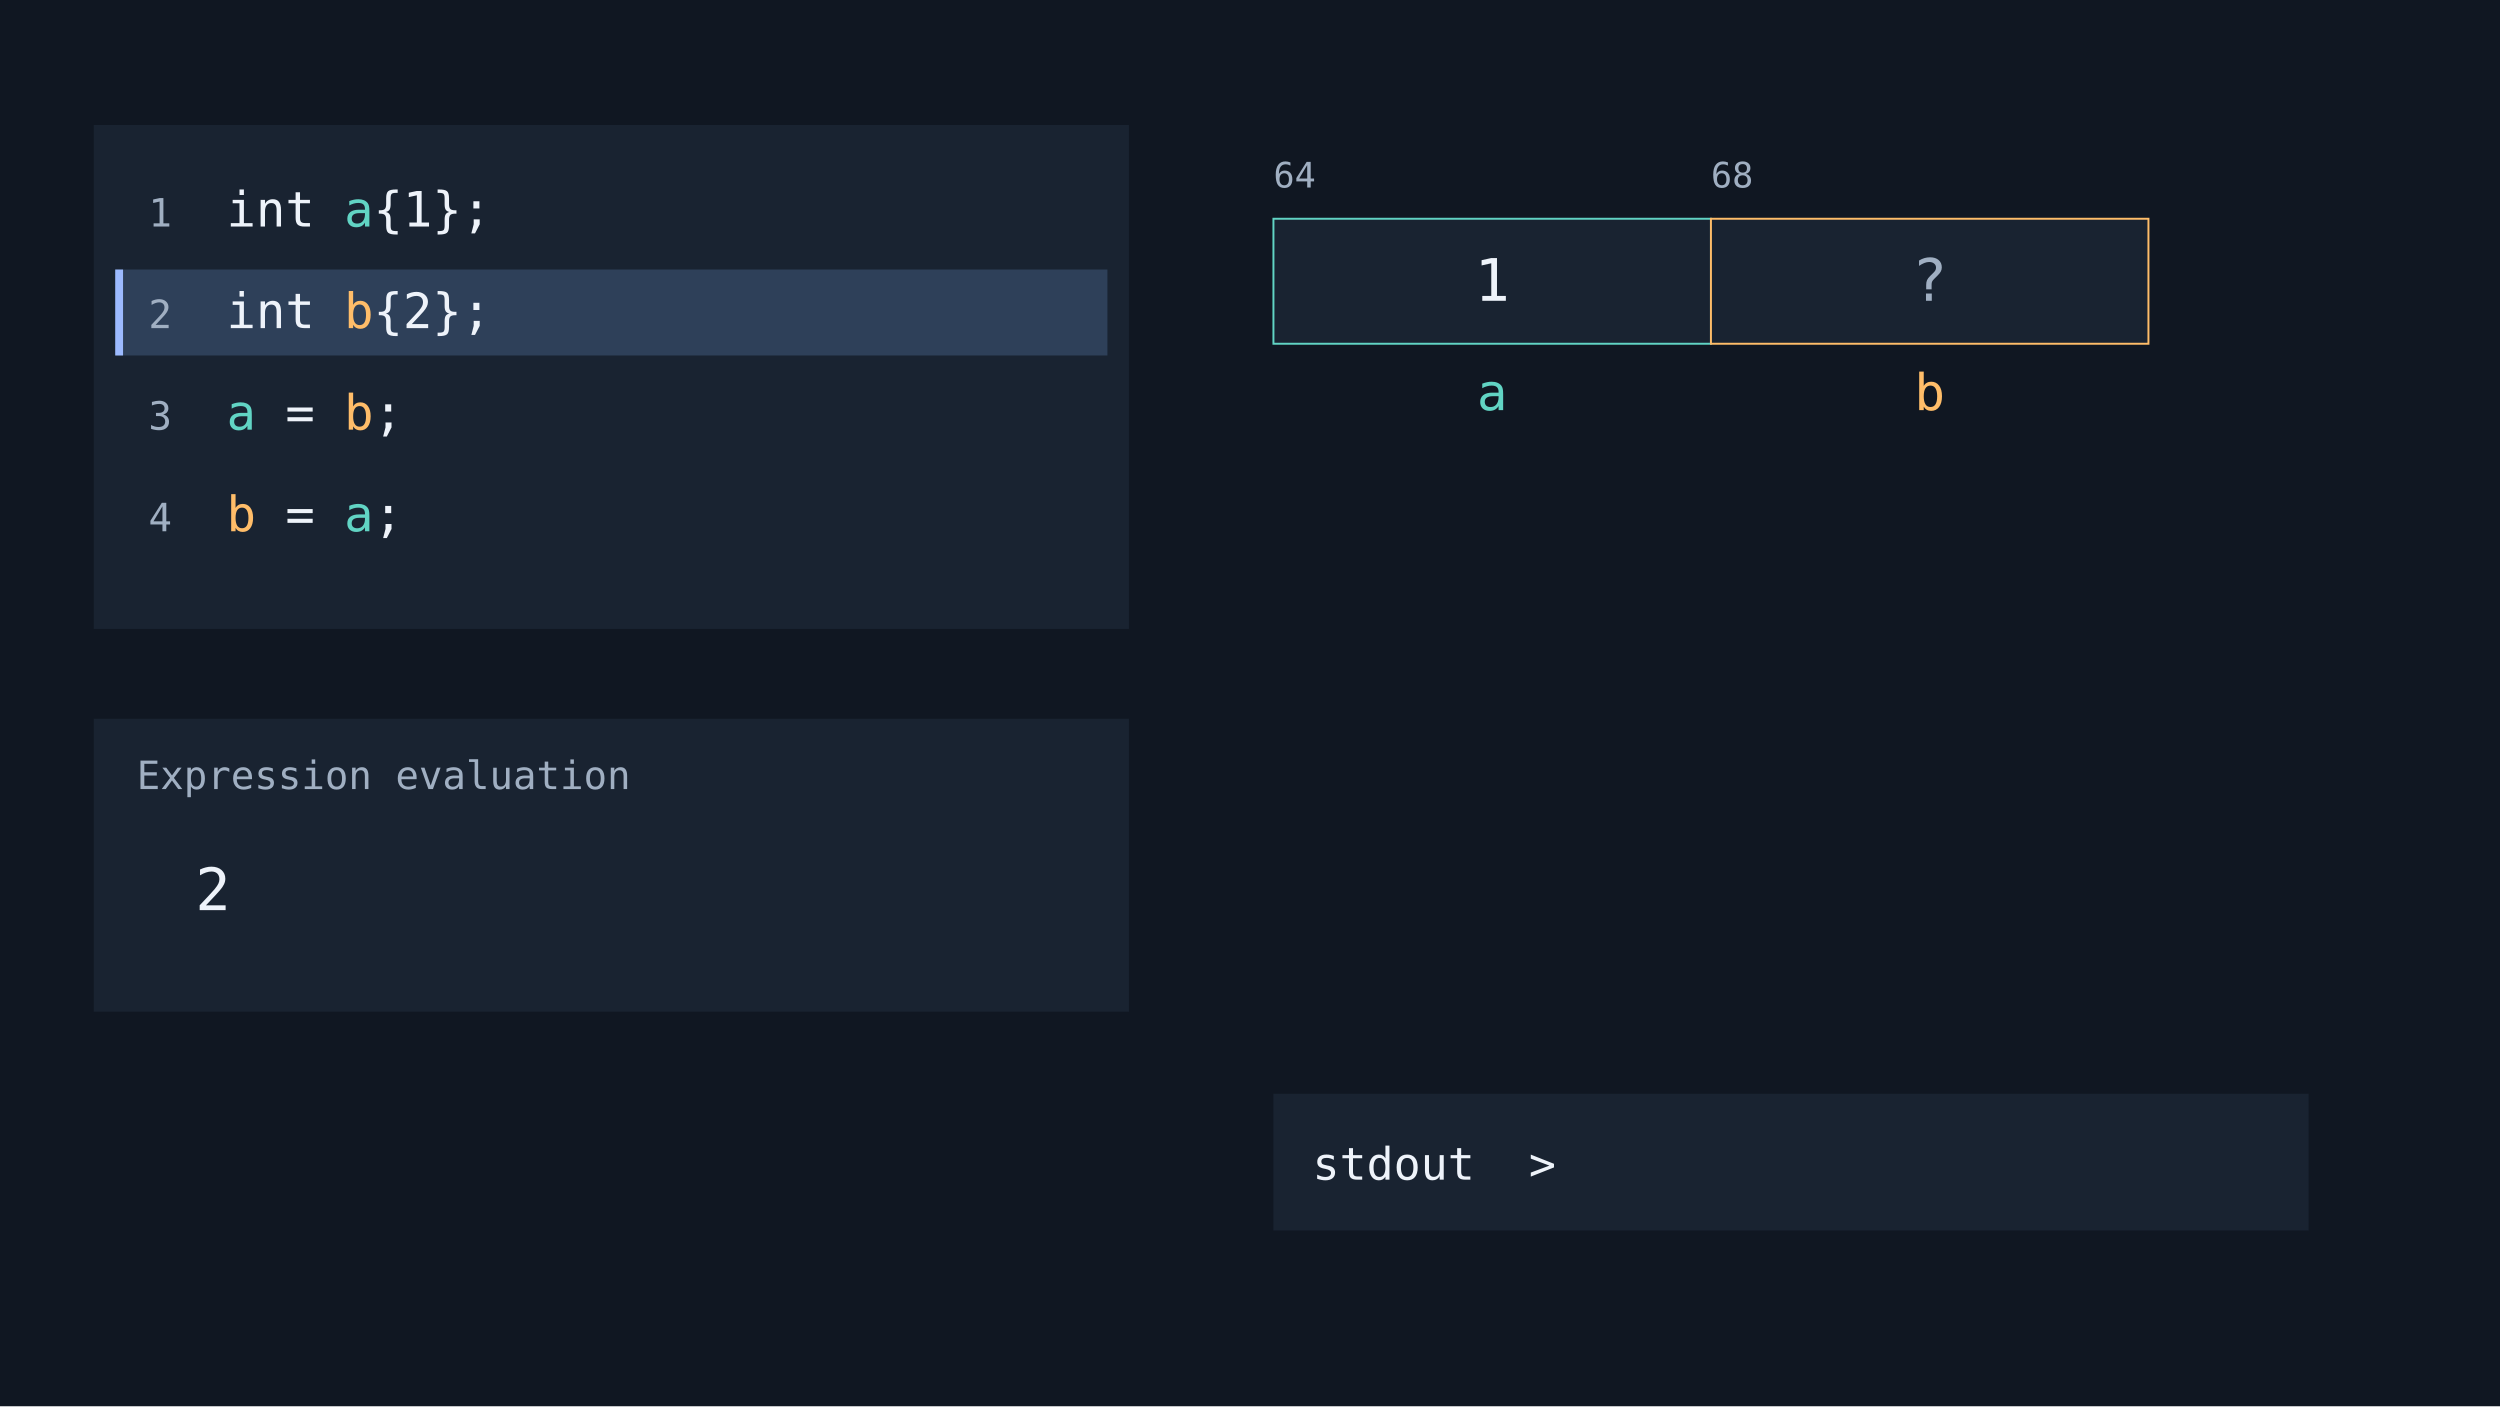
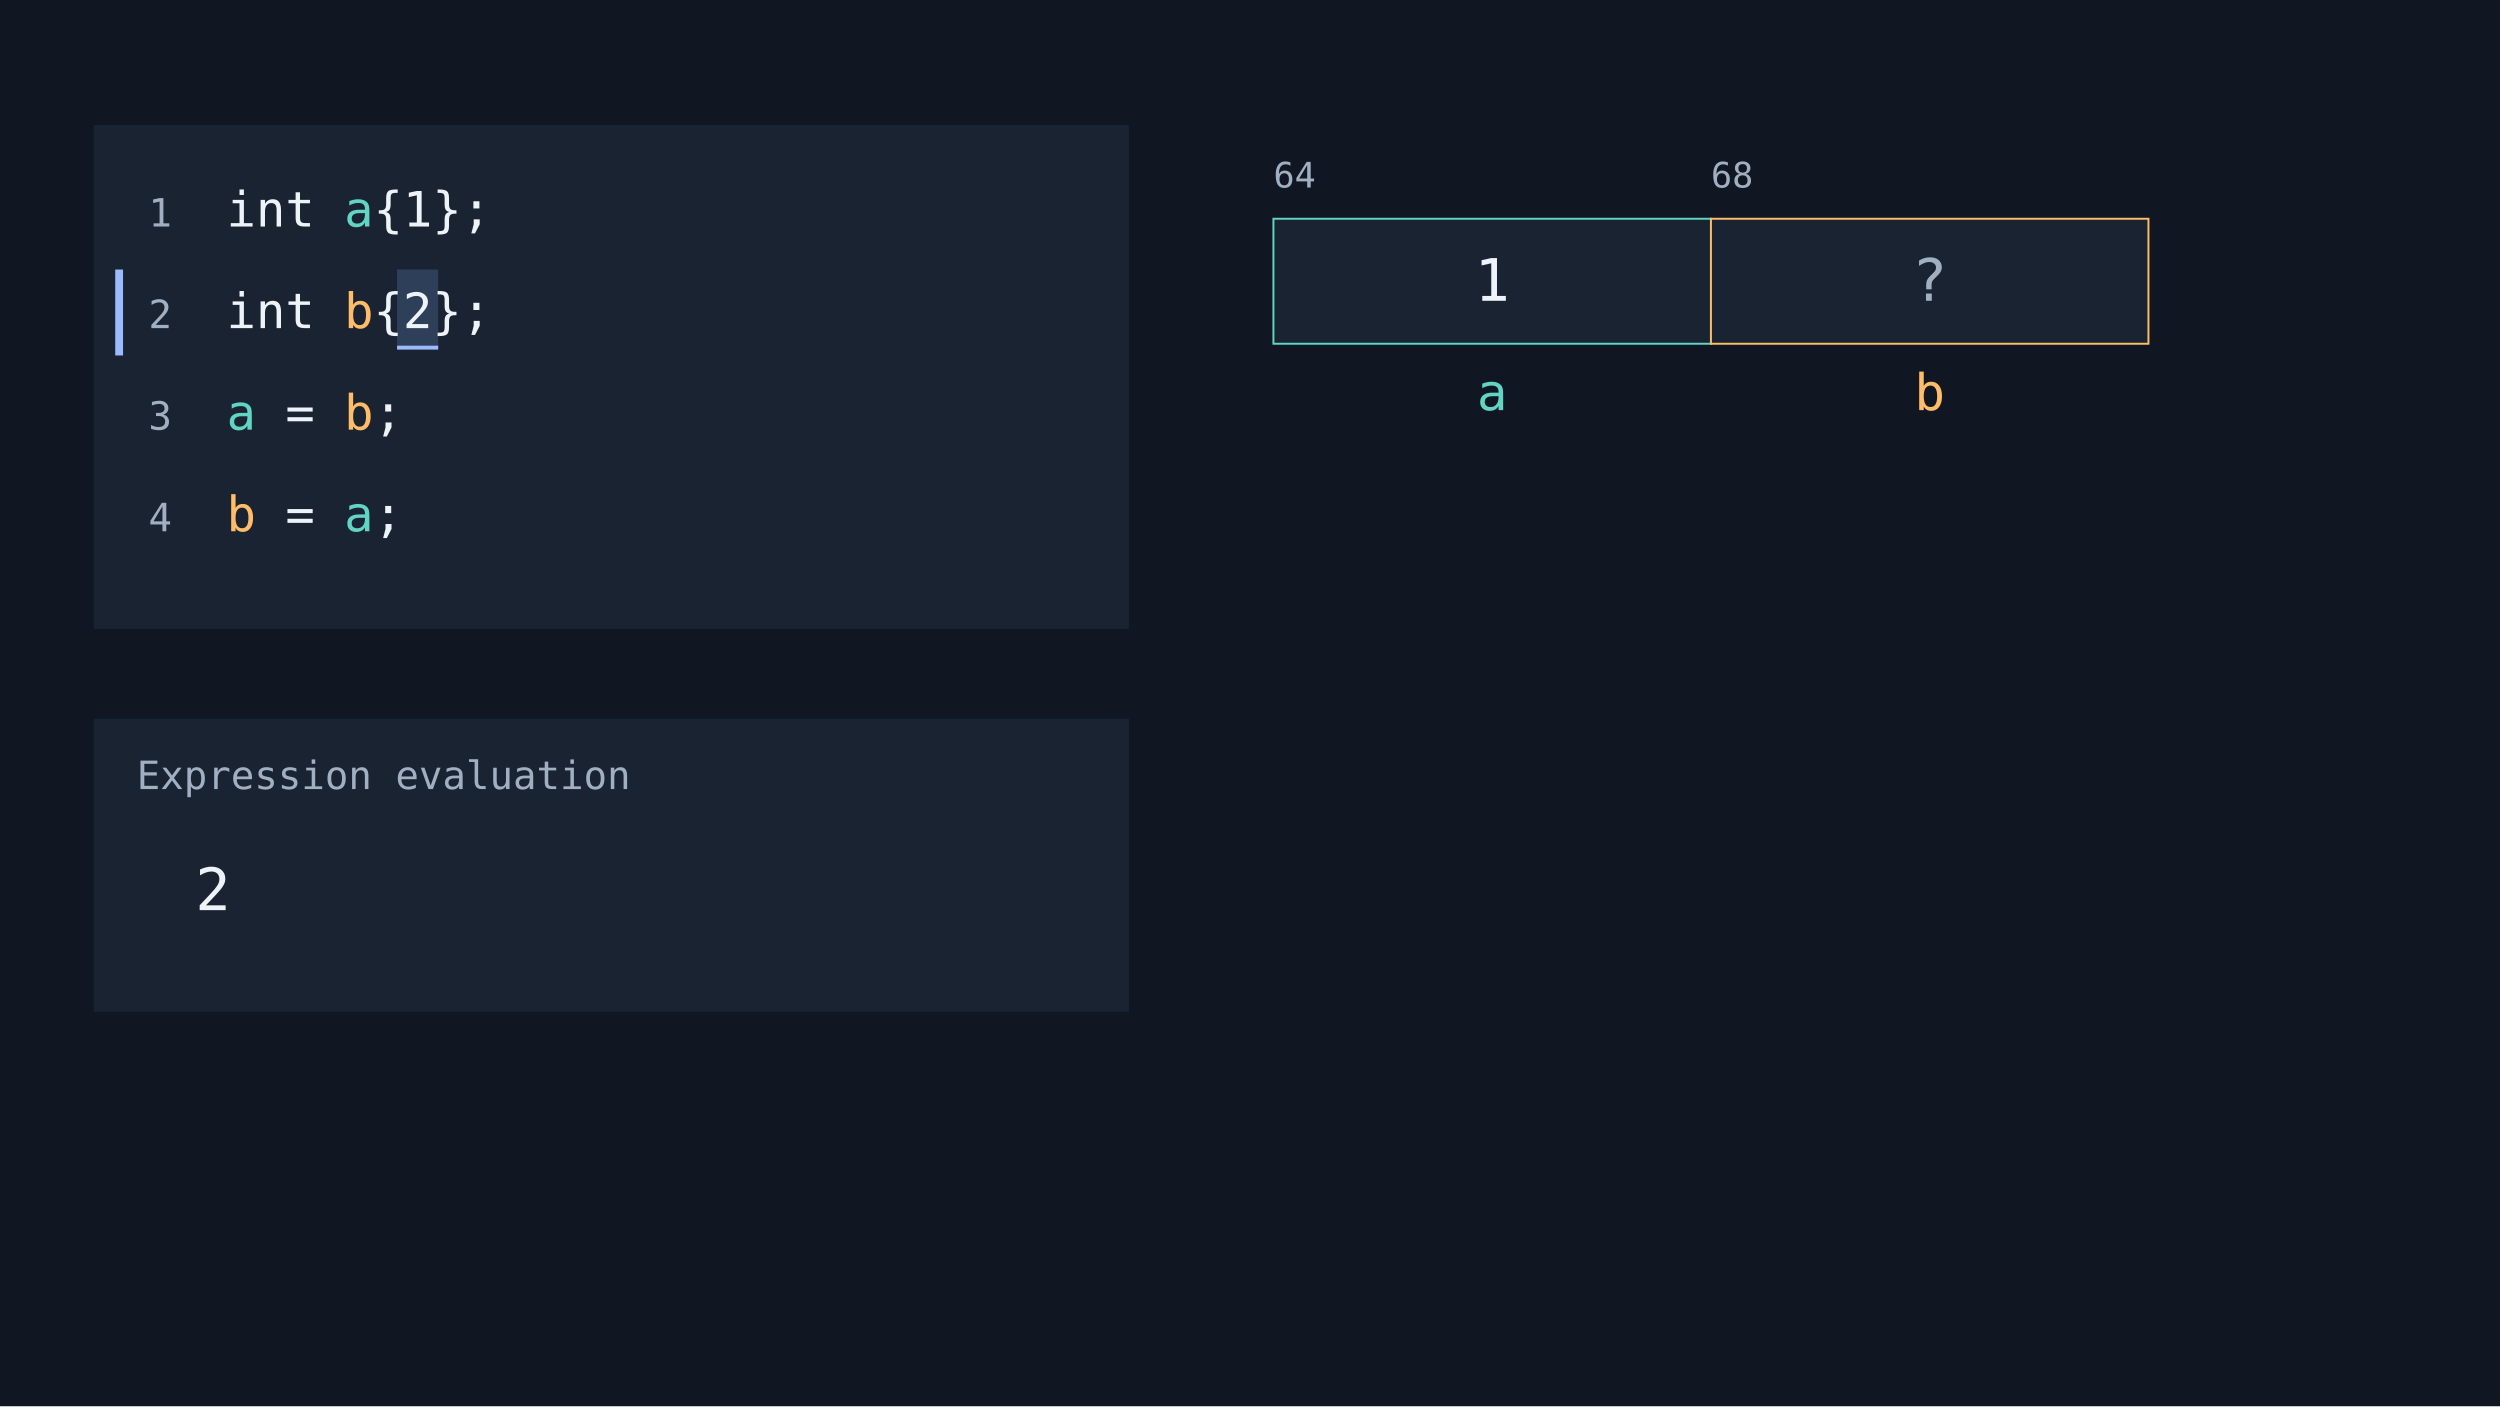
<svg xmlns="http://www.w3.org/2000/svg" viewBox="0 0 1280 720" width="1280" height="720" role="img">
  <rect x="0" y="0" width="1280" height="720" fill="#101722" stroke="none" stroke-width="1" />
  <rect x="48" y="64" width="530" height="258" fill="#192331" stroke="none" stroke-width="1" />
  <rect x="48" y="368" width="530" height="150" fill="#192331" stroke="none" stroke-width="1" />
  <text x="70" y="404" font-family="DejaVu Sans Mono,monospace" font-size="20" fill="#a0afc2" xml:space="preserve">Expression evaluation</text>
  <text x="100" y="466" font-family="DejaVu Sans Mono,monospace" font-size="30" fill="#eef3fa" xml:space="preserve">2</text>
  <text x="76" y="116" font-family="DejaVu Sans Mono,monospace" font-size="20" fill="#a0afc2" xml:space="preserve">1</text>
  <text x="116" y="116" font-family="DejaVu Sans Mono,monospace" font-size="25" fill="#eef3fa" xml:space="preserve" />
  <text x="116.0" y="116" font-family="DejaVu Sans Mono,monospace" font-size="25" fill="#eef3fa" xml:space="preserve">int</text>
  <text x="161.15" y="116" font-family="DejaVu Sans Mono,monospace" font-size="25" fill="#eef3fa" xml:space="preserve"> </text>
  <text x="176.2" y="116" font-family="DejaVu Sans Mono,monospace" font-size="25" fill="#61d4c4" xml:space="preserve">a</text>
  <text x="191.25" y="116" font-family="DejaVu Sans Mono,monospace" font-size="25" fill="#eef3fa" xml:space="preserve">{1};</text>
-   <rect x="59" y="138" width="508" height="44" fill="#2e4059" stroke="none" stroke-width="1" />
  <rect x="59" y="138" width="4" height="44" fill="#9cbaff" stroke="none" stroke-width="1" />
+   <rect x="203.3" y="138" width="21.05" height="40" fill="#2e4059" stroke="none" stroke-width="1" />
+   <line x1="203.3" y1="178" x2="224.35" y2="178" stroke="#9cbaff" stroke-width="2" />
  <text x="76" y="168" font-family="DejaVu Sans Mono,monospace" font-size="20" fill="#a0afc2" xml:space="preserve">2</text>
  <text x="116" y="168" font-family="DejaVu Sans Mono,monospace" font-size="25" fill="#eef3fa" xml:space="preserve" />
  <text x="116.0" y="168" font-family="DejaVu Sans Mono,monospace" font-size="25" fill="#eef3fa" xml:space="preserve">int</text>
  <text x="161.15" y="168" font-family="DejaVu Sans Mono,monospace" font-size="25" fill="#eef3fa" xml:space="preserve"> </text>
  <text x="176.2" y="168" font-family="DejaVu Sans Mono,monospace" font-size="25" fill="#ffbd69" xml:space="preserve">b</text>
  <text x="191.25" y="168" font-family="DejaVu Sans Mono,monospace" font-size="25" fill="#eef3fa" xml:space="preserve">{2};</text>
  <text x="76" y="220" font-family="DejaVu Sans Mono,monospace" font-size="20" fill="#a0afc2" xml:space="preserve">3</text>
  <text x="116" y="220" font-family="DejaVu Sans Mono,monospace" font-size="25" fill="#eef3fa" xml:space="preserve" />
  <text x="116.0" y="220" font-family="DejaVu Sans Mono,monospace" font-size="25" fill="#61d4c4" xml:space="preserve">a</text>
  <text x="131.05" y="220" font-family="DejaVu Sans Mono,monospace" font-size="25" fill="#eef3fa" xml:space="preserve"> = </text>
  <text x="176.2" y="220" font-family="DejaVu Sans Mono,monospace" font-size="25" fill="#ffbd69" xml:space="preserve">b</text>
  <text x="191.25" y="220" font-family="DejaVu Sans Mono,monospace" font-size="25" fill="#eef3fa" xml:space="preserve">;</text>
  <text x="76" y="272" font-family="DejaVu Sans Mono,monospace" font-size="20" fill="#a0afc2" xml:space="preserve">4</text>
  <text x="116" y="272" font-family="DejaVu Sans Mono,monospace" font-size="25" fill="#eef3fa" xml:space="preserve" />
  <text x="116.0" y="272" font-family="DejaVu Sans Mono,monospace" font-size="25" fill="#ffbd69" xml:space="preserve">b</text>
  <text x="131.05" y="272" font-family="DejaVu Sans Mono,monospace" font-size="25" fill="#eef3fa" xml:space="preserve"> = </text>
  <text x="176.2" y="272" font-family="DejaVu Sans Mono,monospace" font-size="25" fill="#61d4c4" xml:space="preserve">a</text>
  <text x="191.25" y="272" font-family="DejaVu Sans Mono,monospace" font-size="25" fill="#eef3fa" xml:space="preserve">;</text>
  <text x="652" y="96" font-family="DejaVu Sans Mono,monospace" font-size="18" fill="#a0afc2" xml:space="preserve">64</text>
  <text x="756.174" y="210" font-family="DejaVu Sans Mono,monospace" font-size="26" fill="#61d4c4" xml:space="preserve">a</text>
  <rect x="652" y="112" width="224.0" height="64" fill="#192331" stroke="#61d4c4" stroke-width="1" />
  <text x="754.97" y="154" font-family="DejaVu Sans Mono,monospace" font-size="30" fill="#eef3fa" xml:space="preserve">1</text>
  <text x="876.0" y="96" font-family="DejaVu Sans Mono,monospace" font-size="18" fill="#a0afc2" xml:space="preserve">68</text>
  <text x="980.174" y="210" font-family="DejaVu Sans Mono,monospace" font-size="26" fill="#ffbd69" xml:space="preserve">b</text>
  <rect x="876.0" y="112" width="224.0" height="64" fill="#192331" stroke="#ffbd69" stroke-width="1" />
  <text x="978.97" y="154" font-family="DejaVu Sans Mono,monospace" font-size="30" fill="#a0afc2" xml:space="preserve">?</text>
-   <rect x="652" y="560" width="530" height="70" fill="#192331" stroke="none" stroke-width="1" />
-   <text x="672" y="604" font-family="DejaVu Sans Mono,monospace" font-size="23" fill="#eef3fa" xml:space="preserve">stdout  &gt; </text>
</svg>
